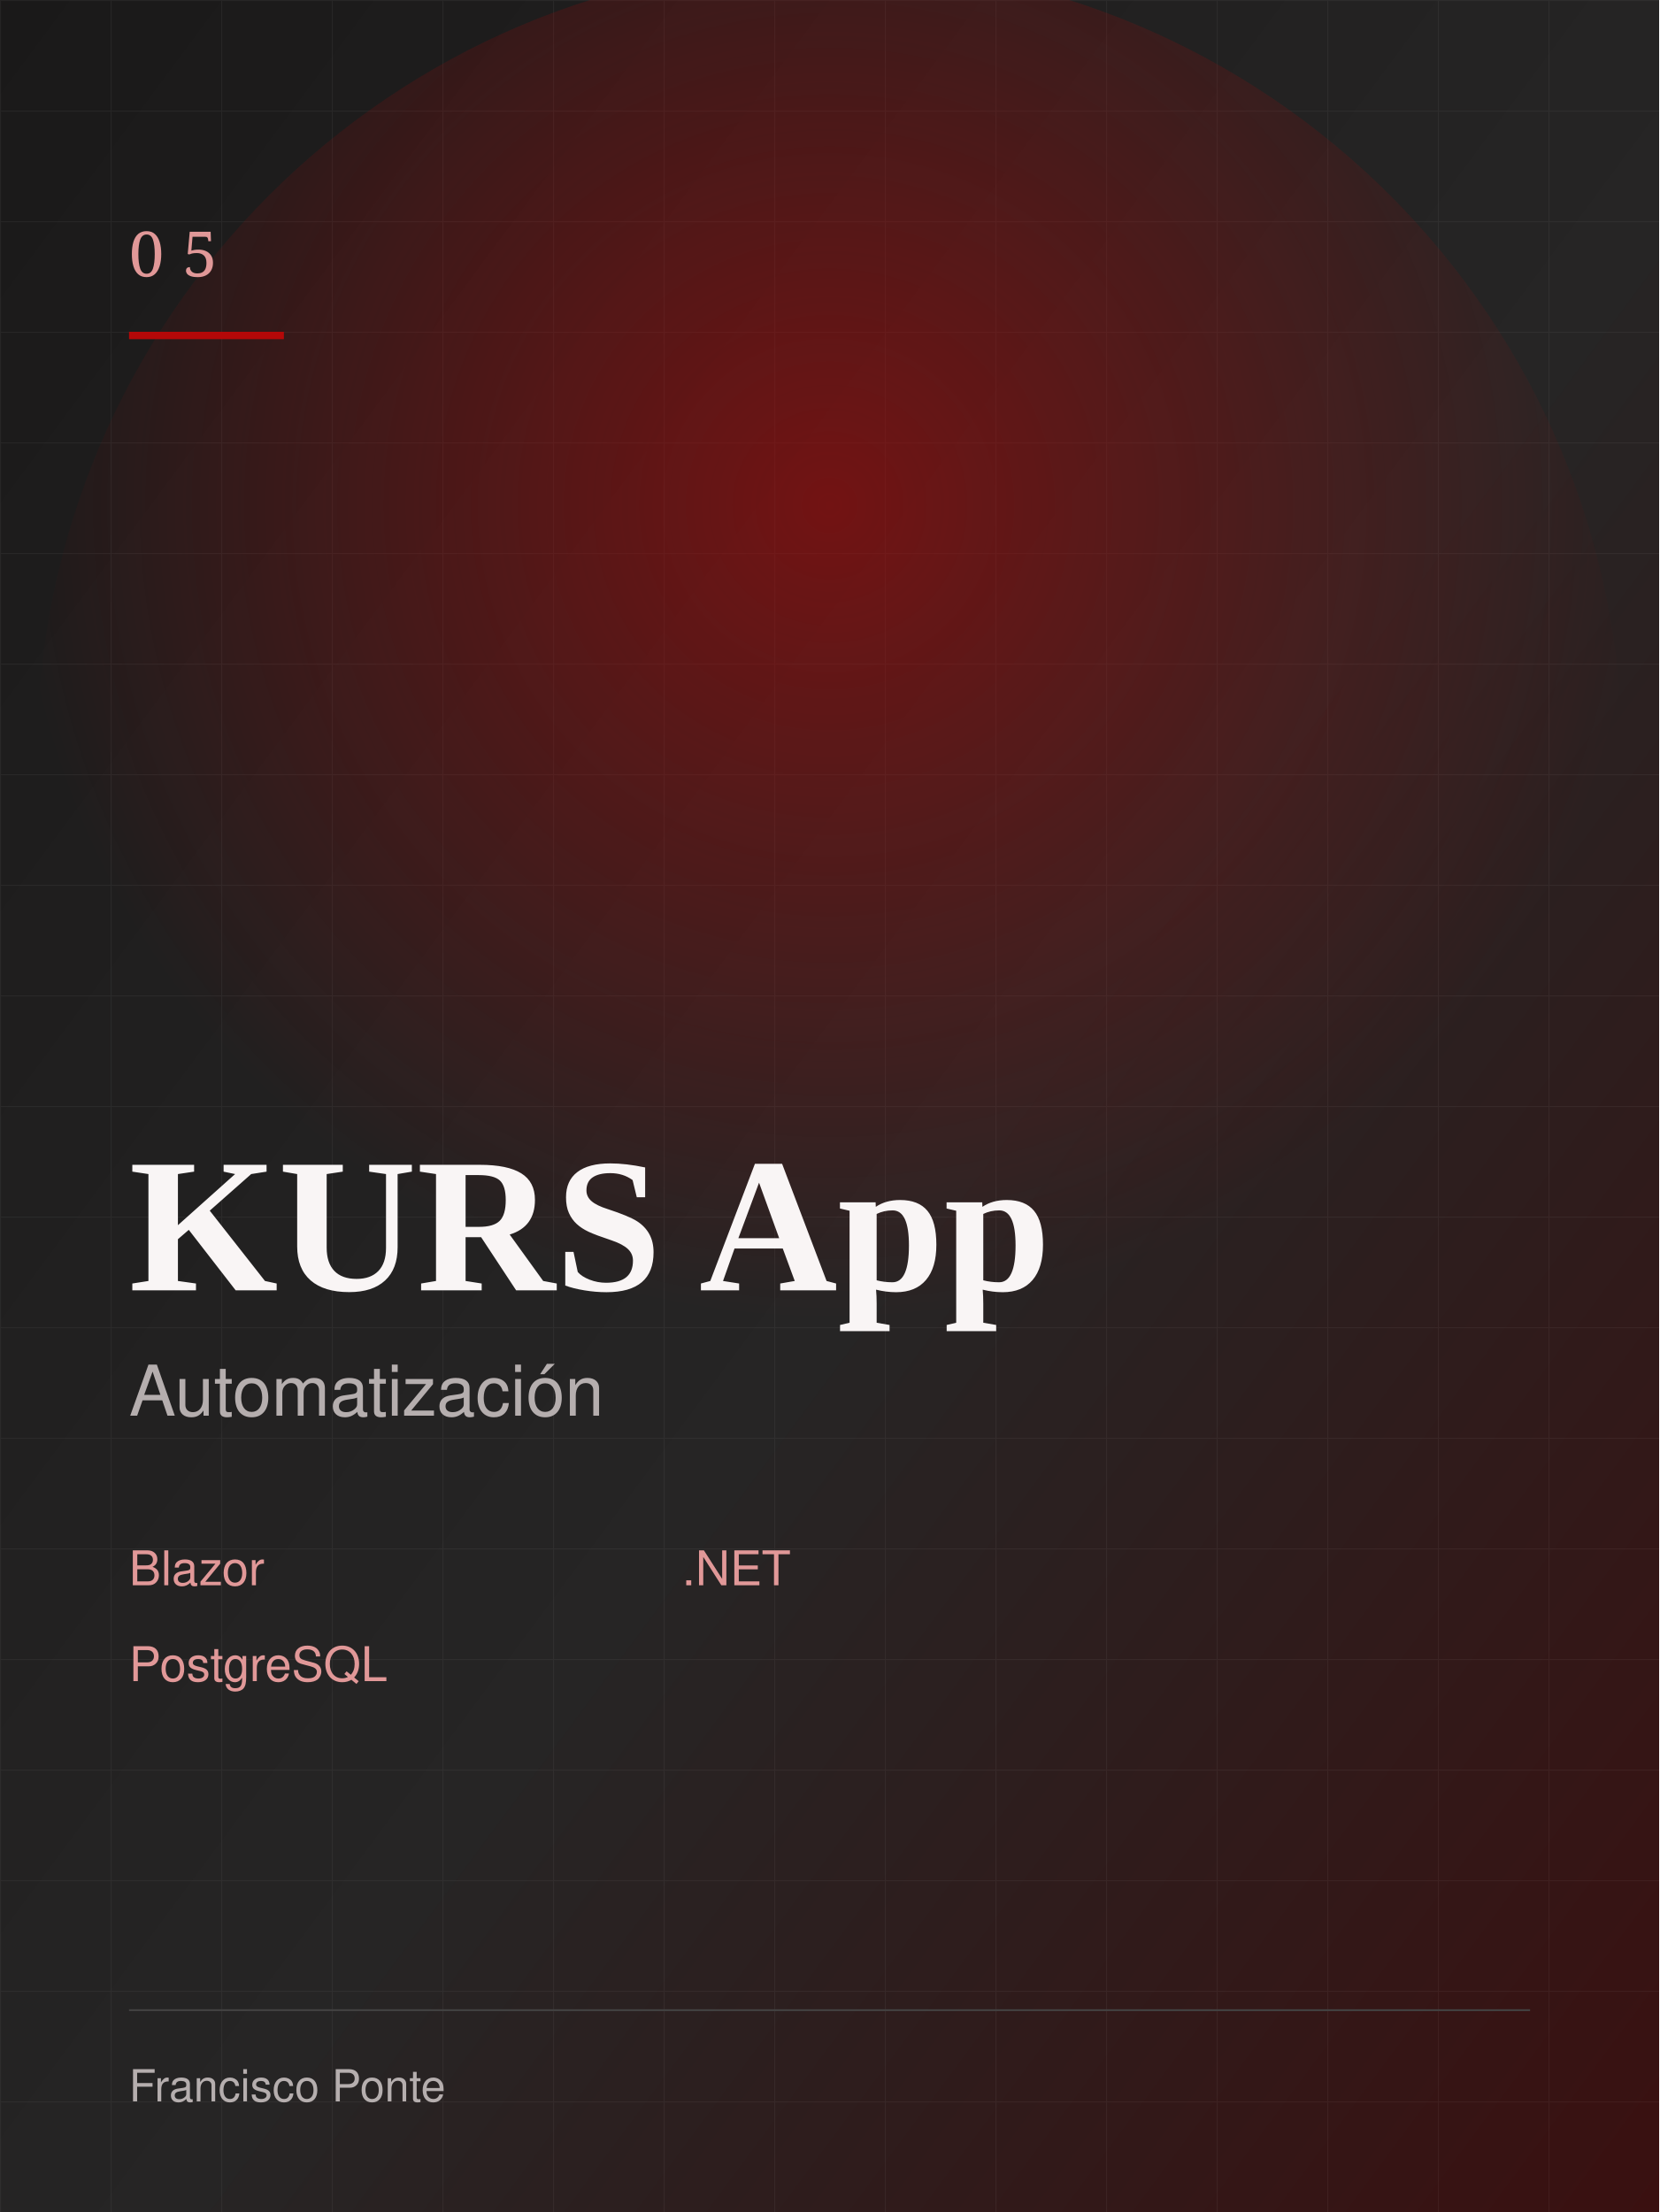
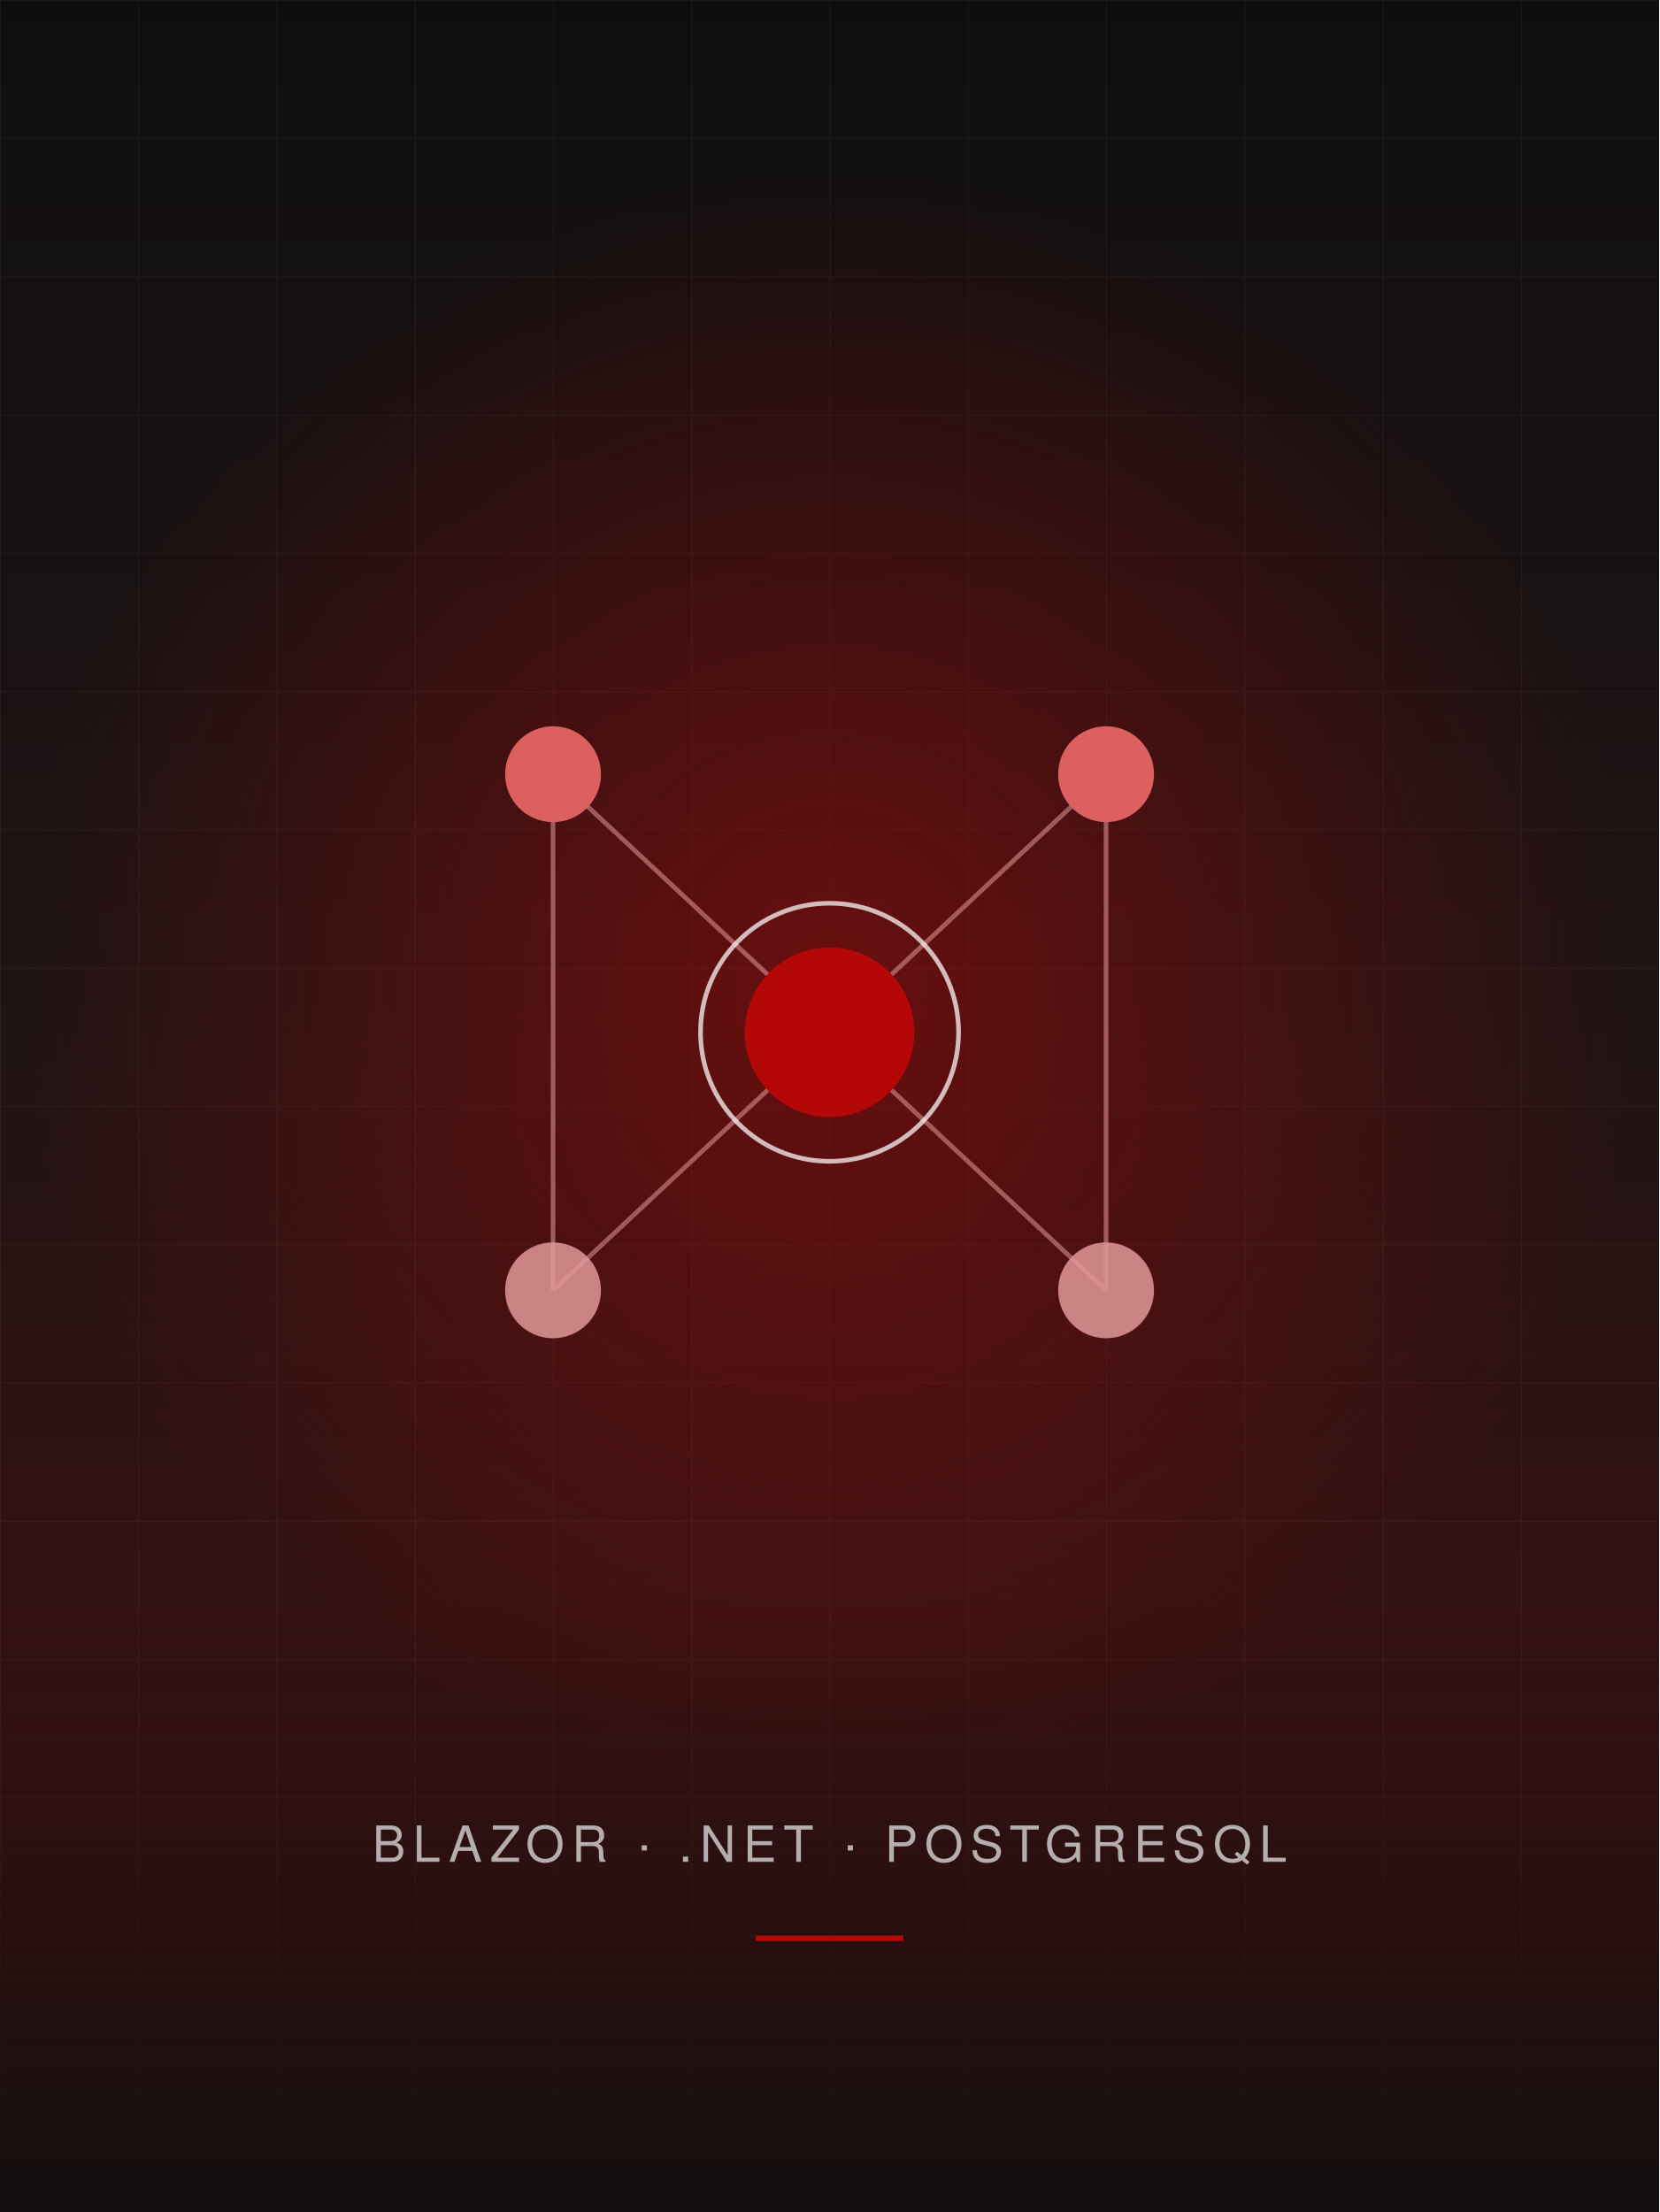
- <svg xmlns="http://www.w3.org/2000/svg" viewBox="0 0 900 1200" width="900" height="1200" role="img" aria-label="KURS App: Automatización">
+ <svg xmlns="http://www.w3.org/2000/svg" viewBox="0 0 900 1200" width="900" height="1200" role="img" aria-label="Automatización de flujos">
  <defs>
-     <linearGradient id="fondo" x1="0" y1="0" x2="1" y2="1">
-       <stop offset="0%" stop-color="#1a1919" />
-       <stop offset="55%" stop-color="#262525" />
-       <stop offset="100%" stop-color="#3a1010" />
+     <linearGradient id="fondo" x1="0" y1="0" x2="0" y2="1">
+       <stop offset="0%" stop-color="#0f0e0e" />
+       <stop offset="45%" stop-color="#1f1414" />
+       <stop offset="100%" stop-color="#4a0f0f" />
    </linearGradient>
-     <radialGradient id="halo" cx="50%" cy="34%" r="52%">
-       <stop offset="0%" stop-color="#b40808" stop-opacity="0.55" />
+     <radialGradient id="halo" cx="50%" cy="47%" r="46%">
+       <stop offset="0%" stop-color="#b40808" stop-opacity="0.5" />
      <stop offset="100%" stop-color="#b40808" stop-opacity="0" />
    </radialGradient>
-     <pattern id="rejilla" width="60" height="60" patternUnits="userSpaceOnUse">
-       <path d="M60 0H0V60" fill="none" stroke="#f9f5f5" stroke-opacity="0.05" stroke-width="1" />
+     <linearGradient id="pie" x1="0" y1="0" x2="0" y2="1">
+       <stop offset="0%" stop-color="#0f0e0e" stop-opacity="0" />
+       <stop offset="100%" stop-color="#0f0e0e" stop-opacity="0.95" />
+     </linearGradient>
+     <pattern id="rejilla" width="75" height="75" patternUnits="userSpaceOnUse">
+       <path d="M75 0H0V75" fill="none" stroke="#f9f5f5" stroke-opacity="0.045" stroke-width="1" />
    </pattern>
  </defs>
  <rect width="900" height="1200" fill="url(#fondo)" />
  <rect width="900" height="1200" fill="url(#rejilla)" />
-   <circle cx="450" cy="410" r="430" fill="url(#halo)" />
-   <text x="70" y="150" font-family="Georgia, serif" font-size="34" fill="#e19898" letter-spacing="10">05</text>
-   <rect x="70" y="180" width="84" height="4" fill="#b40808" />
-   <text x="70" y="700" font-family="Georgia, 'Times New Roman', serif" font-size="104" font-weight="700" fill="#f9f5f5">KURS App</text>
-   <text x="70" y="768" font-family="Helvetica, Arial, sans-serif" font-size="38" fill="#b5aeae">Automatización</text>
-   <g font-family="Helvetica, Arial, sans-serif" font-size="26" fill="#e19898">
-     <text x="70" y="860">Blazor</text>
-     <text x="370" y="860">.NET</text>
-     <text x="70" y="912">PostgreSQL</text>
+   <circle cx="450" cy="560" r="470" fill="url(#halo)" />
+   <g>
+     <g stroke="#e19898" stroke-width="2.5" opacity="0.55" fill="none">
+       <path d="M300 420 L450 560 L600 420" />
+       <path d="M300 700 L450 560 L600 700" />
+       <path d="M300 420 L300 700" />
+       <path d="M600 420 L600 700" />
+     </g>
+     <circle cx="450" cy="560" r="46" fill="#b40808" />
+     <circle cx="450" cy="560" r="70" fill="none" stroke="#f9f5f5" stroke-width="2.5" opacity="0.75" />
+     <circle cx="300" cy="420" r="26" fill="#dc6060" />
+     <circle cx="600" cy="420" r="26" fill="#dc6060" />
+     <circle cx="300" cy="700" r="26" fill="#e19898" opacity="0.85" />
+     <circle cx="600" cy="700" r="26" fill="#e19898" opacity="0.85" />
  </g>
-   <rect x="70" y="1090" width="760" height="1" fill="#424141" />
-   <text x="70" y="1140" font-family="Helvetica, Arial, sans-serif" font-size="24" fill="#b5aeae">Francisco Ponte</text>
+   <rect x="0" y="880" width="900" height="320" fill="url(#pie)" />
+   <text x="450" y="1010" text-anchor="middle" font-family="Helvetica, Arial, sans-serif" font-size="27" letter-spacing="4" fill="#b5aeae">BLAZOR · .NET · POSTGRESQL</text>
+   <rect x="410" y="1050" width="80" height="3" fill="#b40808" />
</svg>
